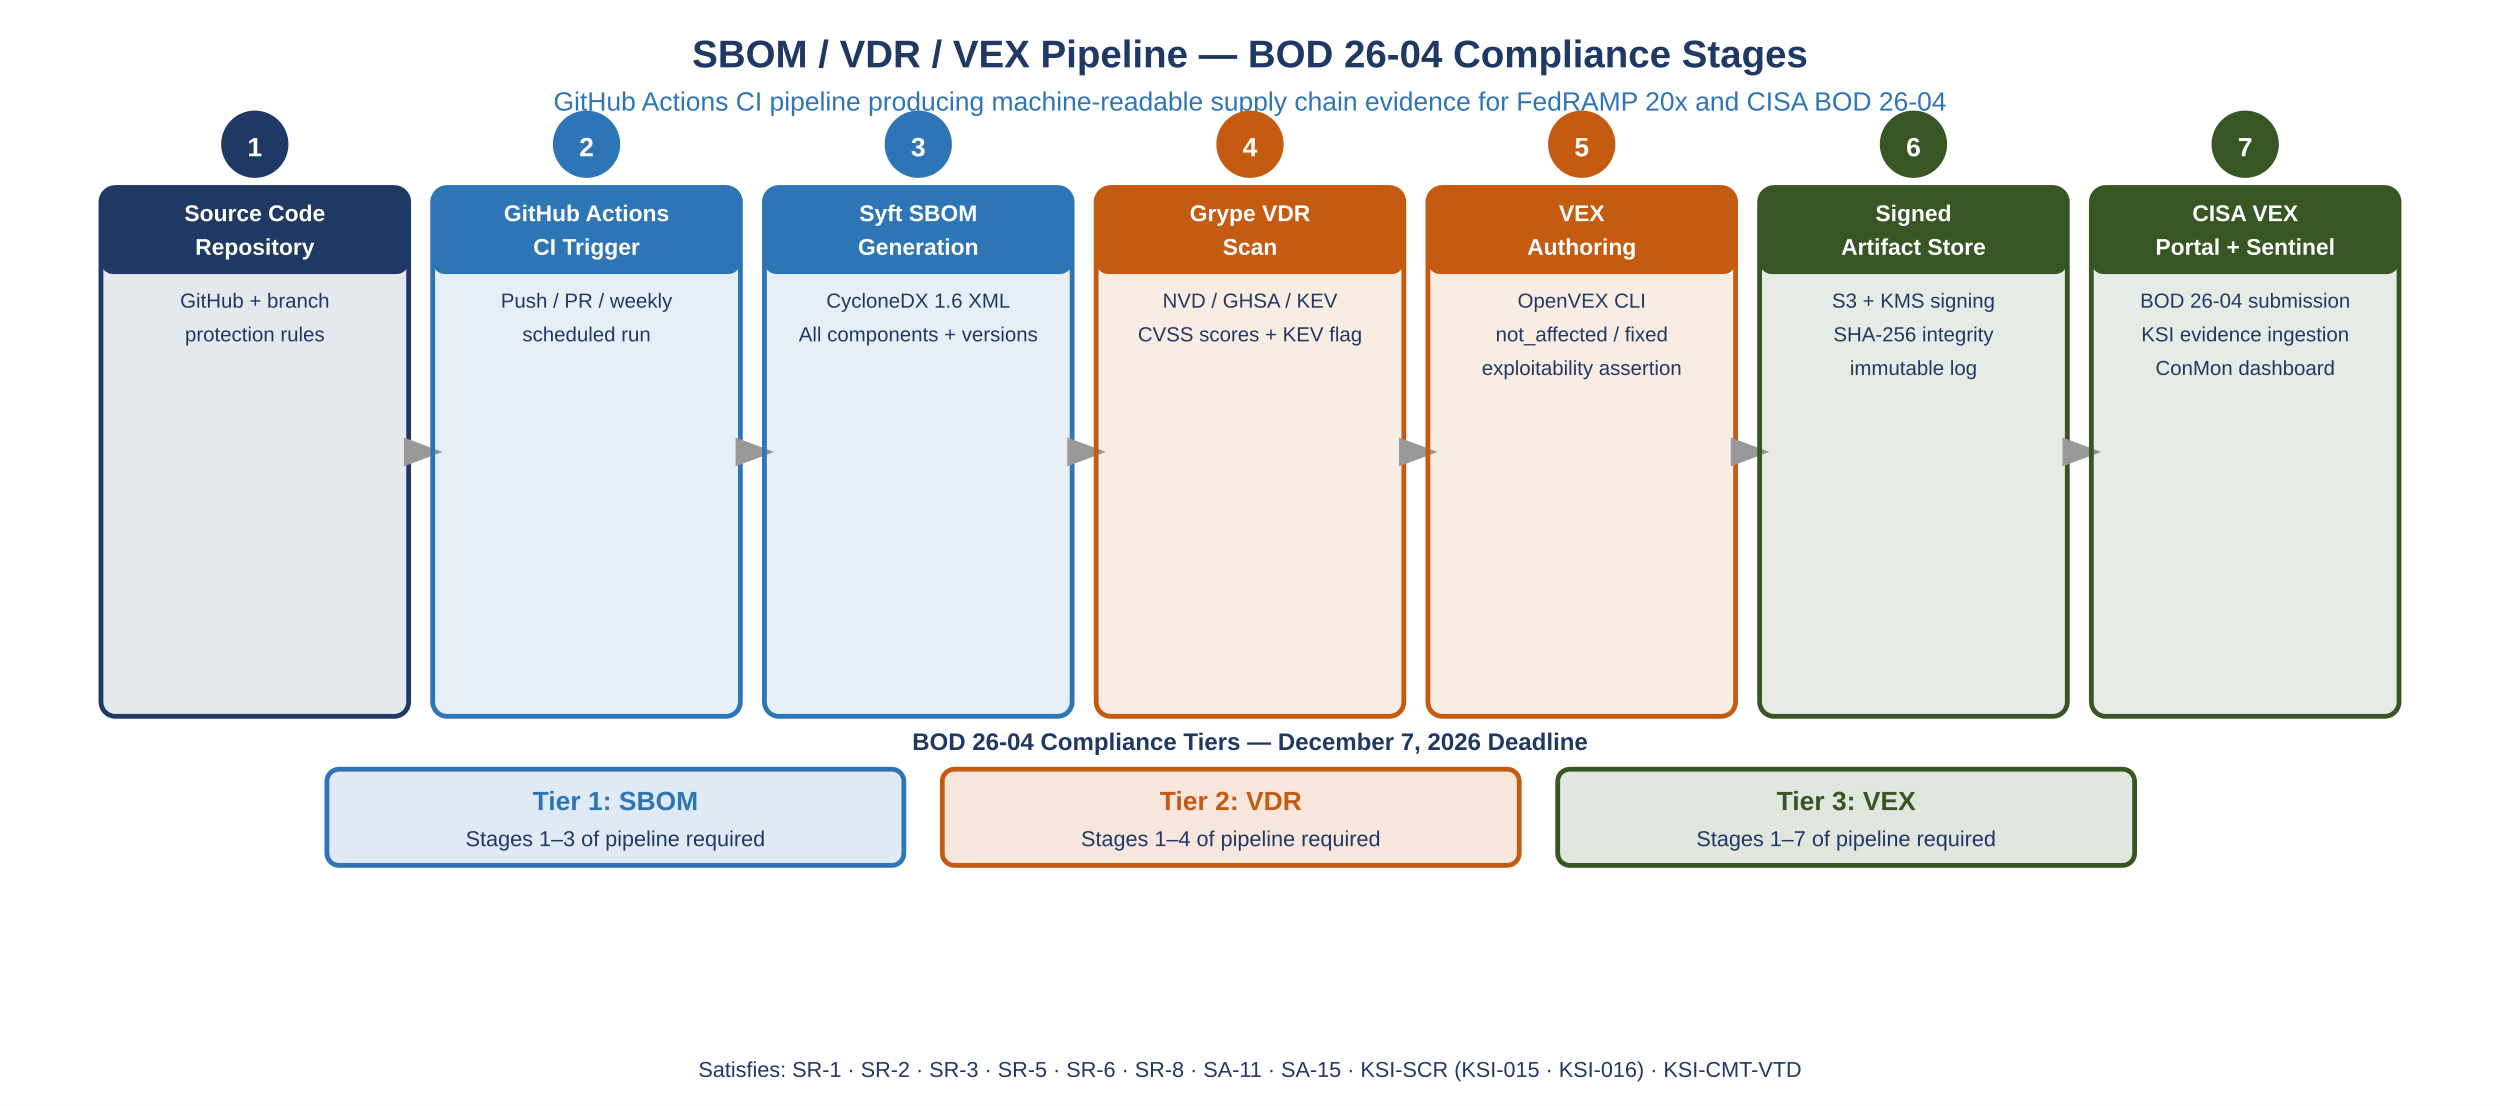
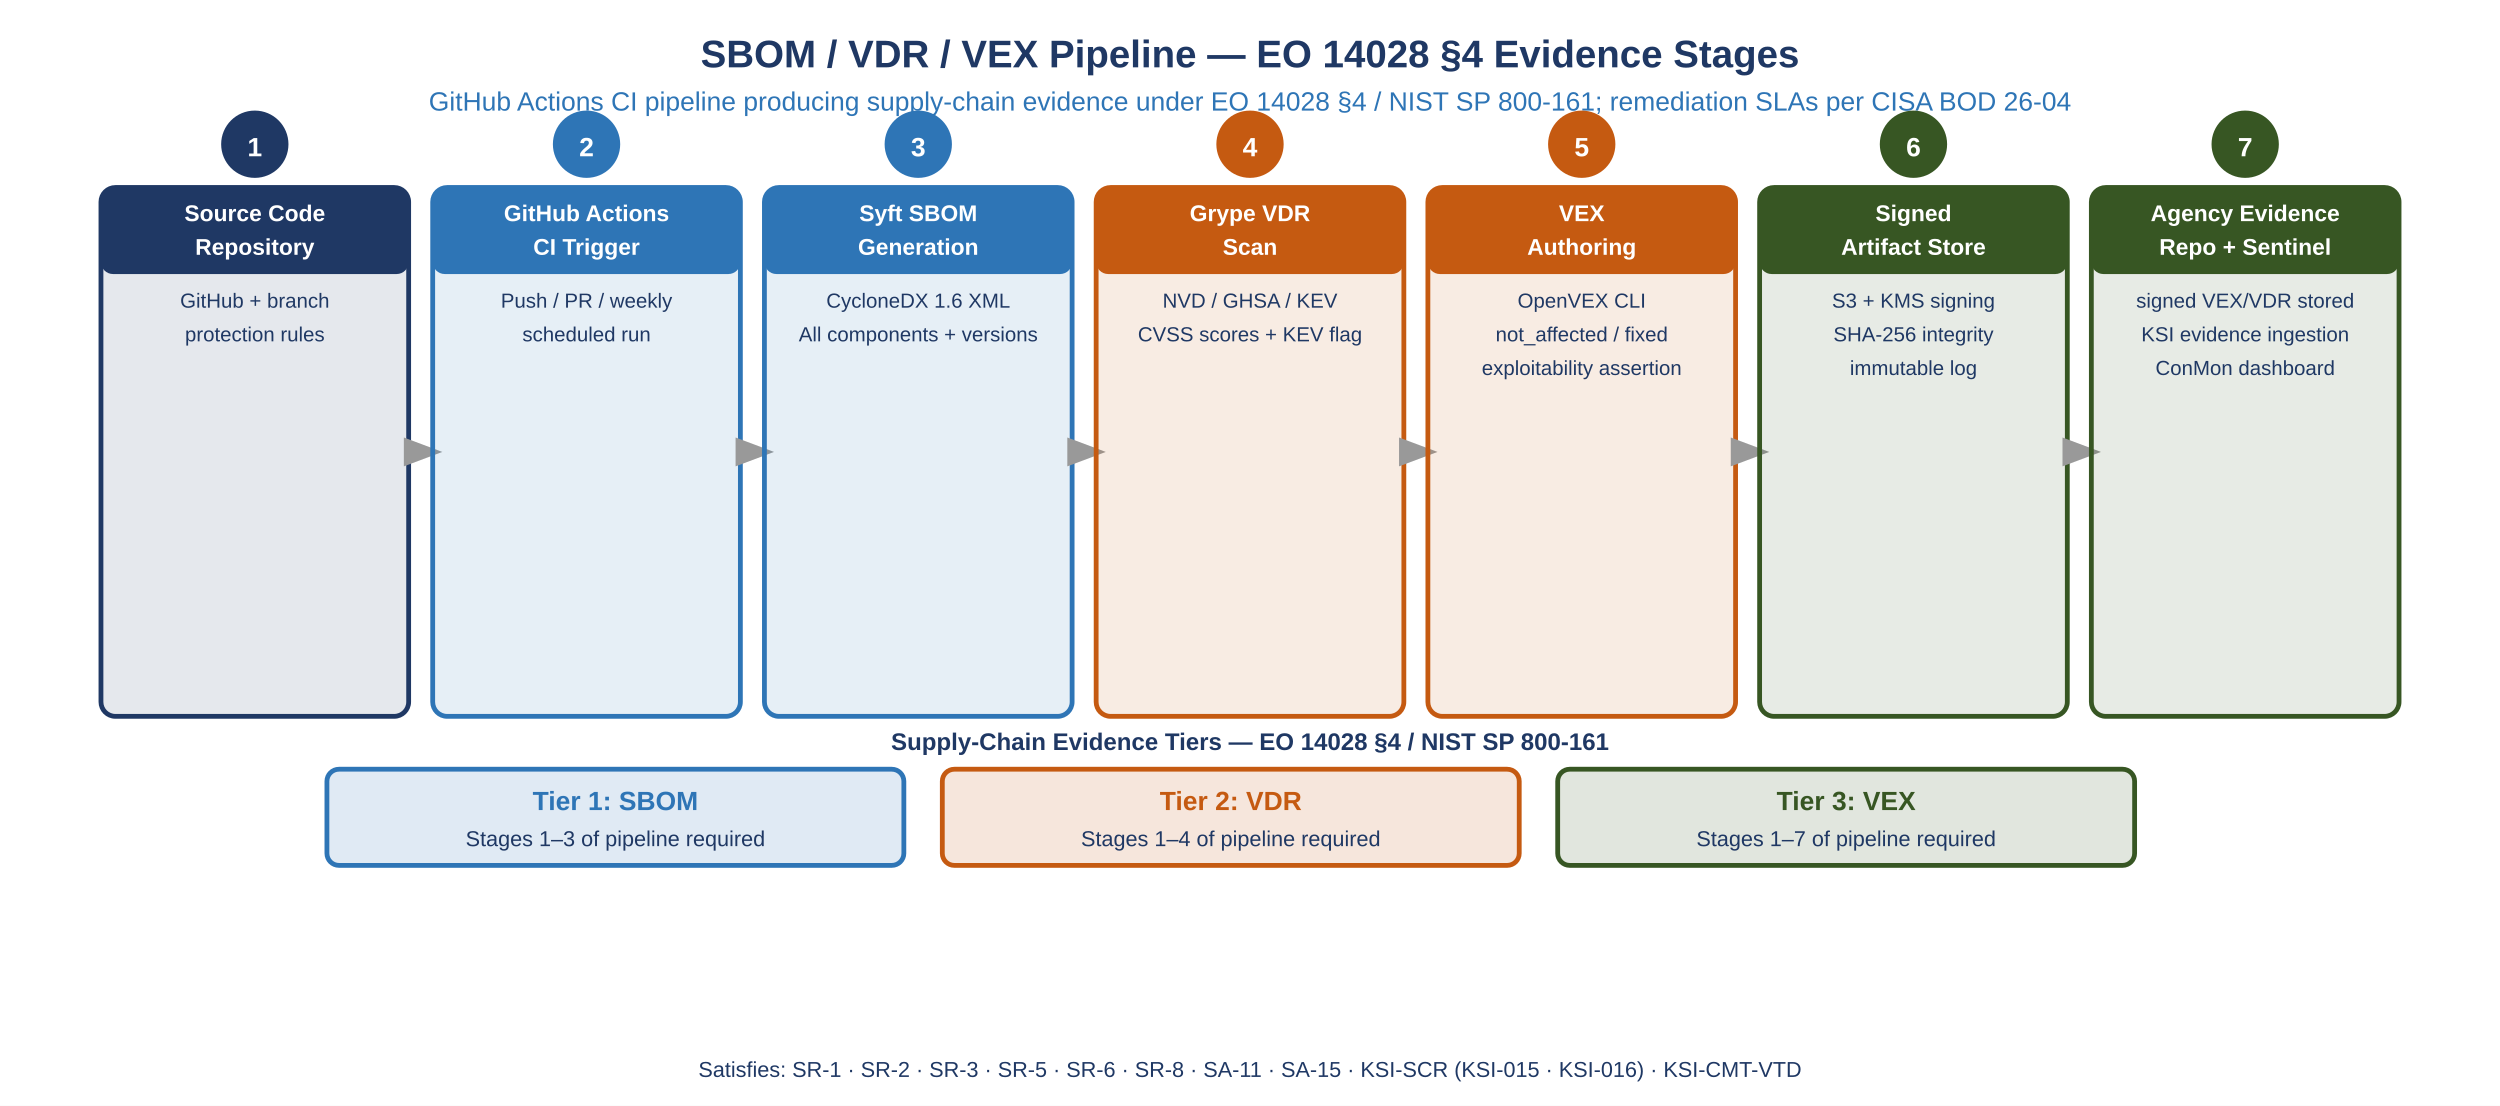
<svg xmlns="http://www.w3.org/2000/svg" viewBox="0 0 1040 460" style="font-family:Arial,sans-serif;background:#FFFFFF;">
  <rect width="1040" height="460" fill="#FFFFFF" />
  <defs>
    <marker id="arw" markerWidth="8" markerHeight="8" refX="6" refY="3" orient="auto">
      <path d="M0,0 L0,6 L8,3 z" fill="#999" />
    </marker>
    <marker id="arwb" markerWidth="8" markerHeight="8" refX="6" refY="3" orient="auto">
      <path d="M0,0 L0,6 L8,3 z" fill="#2E75B6" />
    </marker>
    <marker id="arww" markerWidth="8" markerHeight="8" refX="6" refY="3" orient="auto">
      <path d="M0,0 L0,6 L8,3 z" fill="#fff" />
    </marker>
  </defs>
-   <text x="520" y="28" text-anchor="middle" font-size="16" font-weight="bold" fill="#1F3864">SBOM / VDR / VEX Pipeline — BOD 26-04 Compliance Stages</text>
-   <text x="520" y="46" text-anchor="middle" font-size="11" fill="#2E75B6">GitHub Actions CI pipeline producing machine-readable supply chain evidence for FedRAMP 20x and CISA BOD 26-04</text>
+   <text x="520" y="28" text-anchor="middle" font-size="16" font-weight="bold" fill="#1F3864">SBOM / VDR / VEX Pipeline — EO 14028 §4 Evidence Stages</text>
+   <text x="520" y="46" text-anchor="middle" font-size="11" fill="#2E75B6">GitHub Actions CI pipeline producing supply-chain evidence under EO 14028 §4 / NIST SP 800-161; remediation SLAs per CISA BOD 26-04</text>
  <circle cx="106" cy="60" r="14" fill="#1F3864" />
  <text x="106" y="65" text-anchor="middle" font-size="11" font-weight="bold" fill="#fff">1</text>
  <rect x="42" y="78" width="128" height="220" rx="6" fill="#1F3864" opacity="0.12" />
  <rect x="42" y="78" width="128" height="220" rx="6" fill="none" stroke="#1F3864" stroke-width="2" />
  <rect x="42" y="78" width="128" height="36" rx="5" fill="#1F3864" />
  <text x="106" y="92" text-anchor="middle" font-size="9.5" font-weight="bold" fill="#fff">Source Code</text>
  <text x="106" y="106" text-anchor="middle" font-size="9.5" font-weight="bold" fill="#fff">Repository</text>
  <text x="106" y="128" text-anchor="middle" font-size="8.5" fill="#1F3864">GitHub + branch</text>
  <text x="106" y="142" text-anchor="middle" font-size="8.5" fill="#1F3864">protection rules</text>
  <line x1="172" y1="188" x2="180" y2="188" stroke="#aaa" stroke-width="2" marker-end="url(#arw)" />
  <circle cx="244" cy="60" r="14" fill="#2E75B6" />
  <text x="244" y="65" text-anchor="middle" font-size="11" font-weight="bold" fill="#fff">2</text>
  <rect x="180" y="78" width="128" height="220" rx="6" fill="#2E75B6" opacity="0.12" />
  <rect x="180" y="78" width="128" height="220" rx="6" fill="none" stroke="#2E75B6" stroke-width="2" />
  <rect x="180" y="78" width="128" height="36" rx="5" fill="#2E75B6" />
  <text x="244" y="92" text-anchor="middle" font-size="9.5" font-weight="bold" fill="#fff">GitHub Actions</text>
  <text x="244" y="106" text-anchor="middle" font-size="9.5" font-weight="bold" fill="#fff">CI Trigger</text>
  <text x="244" y="128" text-anchor="middle" font-size="8.5" fill="#1F3864">Push / PR / weekly</text>
  <text x="244" y="142" text-anchor="middle" font-size="8.5" fill="#1F3864">scheduled run</text>
  <line x1="310" y1="188" x2="318" y2="188" stroke="#aaa" stroke-width="2" marker-end="url(#arw)" />
  <circle cx="382" cy="60" r="14" fill="#2E75B6" />
  <text x="382" y="65" text-anchor="middle" font-size="11" font-weight="bold" fill="#fff">3</text>
  <rect x="318" y="78" width="128" height="220" rx="6" fill="#2E75B6" opacity="0.12" />
  <rect x="318" y="78" width="128" height="220" rx="6" fill="none" stroke="#2E75B6" stroke-width="2" />
  <rect x="318" y="78" width="128" height="36" rx="5" fill="#2E75B6" />
  <text x="382" y="92" text-anchor="middle" font-size="9.5" font-weight="bold" fill="#fff">Syft SBOM</text>
  <text x="382" y="106" text-anchor="middle" font-size="9.5" font-weight="bold" fill="#fff">Generation</text>
  <text x="382" y="128" text-anchor="middle" font-size="8.5" fill="#1F3864">CycloneDX 1.6 XML</text>
  <text x="382" y="142" text-anchor="middle" font-size="8.5" fill="#1F3864">All components + versions</text>
  <line x1="448" y1="188" x2="456" y2="188" stroke="#aaa" stroke-width="2" marker-end="url(#arw)" />
  <circle cx="520" cy="60" r="14" fill="#C55A11" />
  <text x="520" y="65" text-anchor="middle" font-size="11" font-weight="bold" fill="#fff">4</text>
  <rect x="456" y="78" width="128" height="220" rx="6" fill="#C55A11" opacity="0.12" />
  <rect x="456" y="78" width="128" height="220" rx="6" fill="none" stroke="#C55A11" stroke-width="2" />
  <rect x="456" y="78" width="128" height="36" rx="5" fill="#C55A11" />
  <text x="520" y="92" text-anchor="middle" font-size="9.5" font-weight="bold" fill="#fff">Grype VDR</text>
  <text x="520" y="106" text-anchor="middle" font-size="9.5" font-weight="bold" fill="#fff">Scan</text>
  <text x="520" y="128" text-anchor="middle" font-size="8.5" fill="#1F3864">NVD / GHSA / KEV</text>
  <text x="520" y="142" text-anchor="middle" font-size="8.5" fill="#1F3864">CVSS scores + KEV flag</text>
  <line x1="586" y1="188" x2="594" y2="188" stroke="#aaa" stroke-width="2" marker-end="url(#arw)" />
  <circle cx="658" cy="60" r="14" fill="#C55A11" />
  <text x="658" y="65" text-anchor="middle" font-size="11" font-weight="bold" fill="#fff">5</text>
  <rect x="594" y="78" width="128" height="220" rx="6" fill="#C55A11" opacity="0.12" />
  <rect x="594" y="78" width="128" height="220" rx="6" fill="none" stroke="#C55A11" stroke-width="2" />
  <rect x="594" y="78" width="128" height="36" rx="5" fill="#C55A11" />
  <text x="658" y="92" text-anchor="middle" font-size="9.5" font-weight="bold" fill="#fff">VEX</text>
  <text x="658" y="106" text-anchor="middle" font-size="9.5" font-weight="bold" fill="#fff">Authoring</text>
  <text x="658" y="128" text-anchor="middle" font-size="8.5" fill="#1F3864">OpenVEX CLI</text>
  <text x="658" y="142" text-anchor="middle" font-size="8.5" fill="#1F3864">not_affected / fixed</text>
  <text x="658" y="156" text-anchor="middle" font-size="8.5" fill="#1F3864">exploitability assertion</text>
  <line x1="724" y1="188" x2="732" y2="188" stroke="#aaa" stroke-width="2" marker-end="url(#arw)" />
  <circle cx="796" cy="60" r="14" fill="#375623" />
  <text x="796" y="65" text-anchor="middle" font-size="11" font-weight="bold" fill="#fff">6</text>
  <rect x="732" y="78" width="128" height="220" rx="6" fill="#375623" opacity="0.12" />
  <rect x="732" y="78" width="128" height="220" rx="6" fill="none" stroke="#375623" stroke-width="2" />
  <rect x="732" y="78" width="128" height="36" rx="5" fill="#375623" />
  <text x="796" y="92" text-anchor="middle" font-size="9.5" font-weight="bold" fill="#fff">Signed</text>
  <text x="796" y="106" text-anchor="middle" font-size="9.5" font-weight="bold" fill="#fff">Artifact Store</text>
  <text x="796" y="128" text-anchor="middle" font-size="8.5" fill="#1F3864">S3 + KMS signing</text>
  <text x="796" y="142" text-anchor="middle" font-size="8.5" fill="#1F3864">SHA-256 integrity</text>
  <text x="796" y="156" text-anchor="middle" font-size="8.5" fill="#1F3864">immutable log</text>
  <line x1="862" y1="188" x2="870" y2="188" stroke="#aaa" stroke-width="2" marker-end="url(#arw)" />
  <circle cx="934" cy="60" r="14" fill="#375623" />
  <text x="934" y="65" text-anchor="middle" font-size="11" font-weight="bold" fill="#fff">7</text>
  <rect x="870" y="78" width="128" height="220" rx="6" fill="#375623" opacity="0.12" />
  <rect x="870" y="78" width="128" height="220" rx="6" fill="none" stroke="#375623" stroke-width="2" />
  <rect x="870" y="78" width="128" height="36" rx="5" fill="#375623" />
-   <text x="934" y="92" text-anchor="middle" font-size="9.5" font-weight="bold" fill="#fff">CISA VEX</text>
-   <text x="934" y="106" text-anchor="middle" font-size="9.5" font-weight="bold" fill="#fff">Portal + Sentinel</text>
-   <text x="934" y="128" text-anchor="middle" font-size="8.5" fill="#1F3864">BOD 26-04 submission</text>
+   <text x="934" y="92" text-anchor="middle" font-size="9.5" font-weight="bold" fill="#fff">Agency Evidence</text>
+   <text x="934" y="106" text-anchor="middle" font-size="9.5" font-weight="bold" fill="#fff">Repo + Sentinel</text>
+   <text x="934" y="128" text-anchor="middle" font-size="8.5" fill="#1F3864">signed VEX/VDR stored</text>
  <text x="934" y="142" text-anchor="middle" font-size="8.5" fill="#1F3864">KSI evidence ingestion</text>
  <text x="934" y="156" text-anchor="middle" font-size="8.5" fill="#1F3864">ConMon dashboard</text>
-   <text x="520" y="312" text-anchor="middle" font-size="10" font-weight="bold" fill="#1F3864">BOD 26-04 Compliance Tiers — December 7, 2026 Deadline</text>
+   <text x="520" y="312" text-anchor="middle" font-size="10" font-weight="bold" fill="#1F3864">Supply-Chain Evidence Tiers — EO 14028 §4 / NIST SP 800-161</text>
  <rect x="136" y="320" width="240" height="40" rx="5" fill="#2E75B6" opacity="0.15" />
  <rect x="136" y="320" width="240" height="40" rx="5" fill="none" stroke="#2E75B6" stroke-width="2" />
  <text x="256" y="337" text-anchor="middle" font-size="11" font-weight="bold" fill="#2E75B6">Tier 1: SBOM</text>
  <text x="256" y="352" text-anchor="middle" font-size="9" fill="#1F3864">Stages 1–3 of pipeline required</text>
  <rect x="392" y="320" width="240" height="40" rx="5" fill="#C55A11" opacity="0.15" />
  <rect x="392" y="320" width="240" height="40" rx="5" fill="none" stroke="#C55A11" stroke-width="2" />
  <text x="512" y="337" text-anchor="middle" font-size="11" font-weight="bold" fill="#C55A11">Tier 2: VDR</text>
  <text x="512" y="352" text-anchor="middle" font-size="9" fill="#1F3864">Stages 1–4 of pipeline required</text>
  <rect x="648" y="320" width="240" height="40" rx="5" fill="#375623" opacity="0.15" />
  <rect x="648" y="320" width="240" height="40" rx="5" fill="none" stroke="#375623" stroke-width="2" />
  <text x="768" y="337" text-anchor="middle" font-size="11" font-weight="bold" fill="#375623">Tier 3: VEX</text>
  <text x="768" y="352" text-anchor="middle" font-size="9" fill="#1F3864">Stages 1–7 of pipeline required</text>
  <text x="520" y="448" text-anchor="middle" font-size="9" fill="#1F3864">Satisfies: SR-1 · SR-2 · SR-3 · SR-5 · SR-6 · SR-8 · SA-11 · SA-15 · KSI-SCR (KSI-015 · KSI-016) · KSI-CMT-VTD</text>
</svg>
